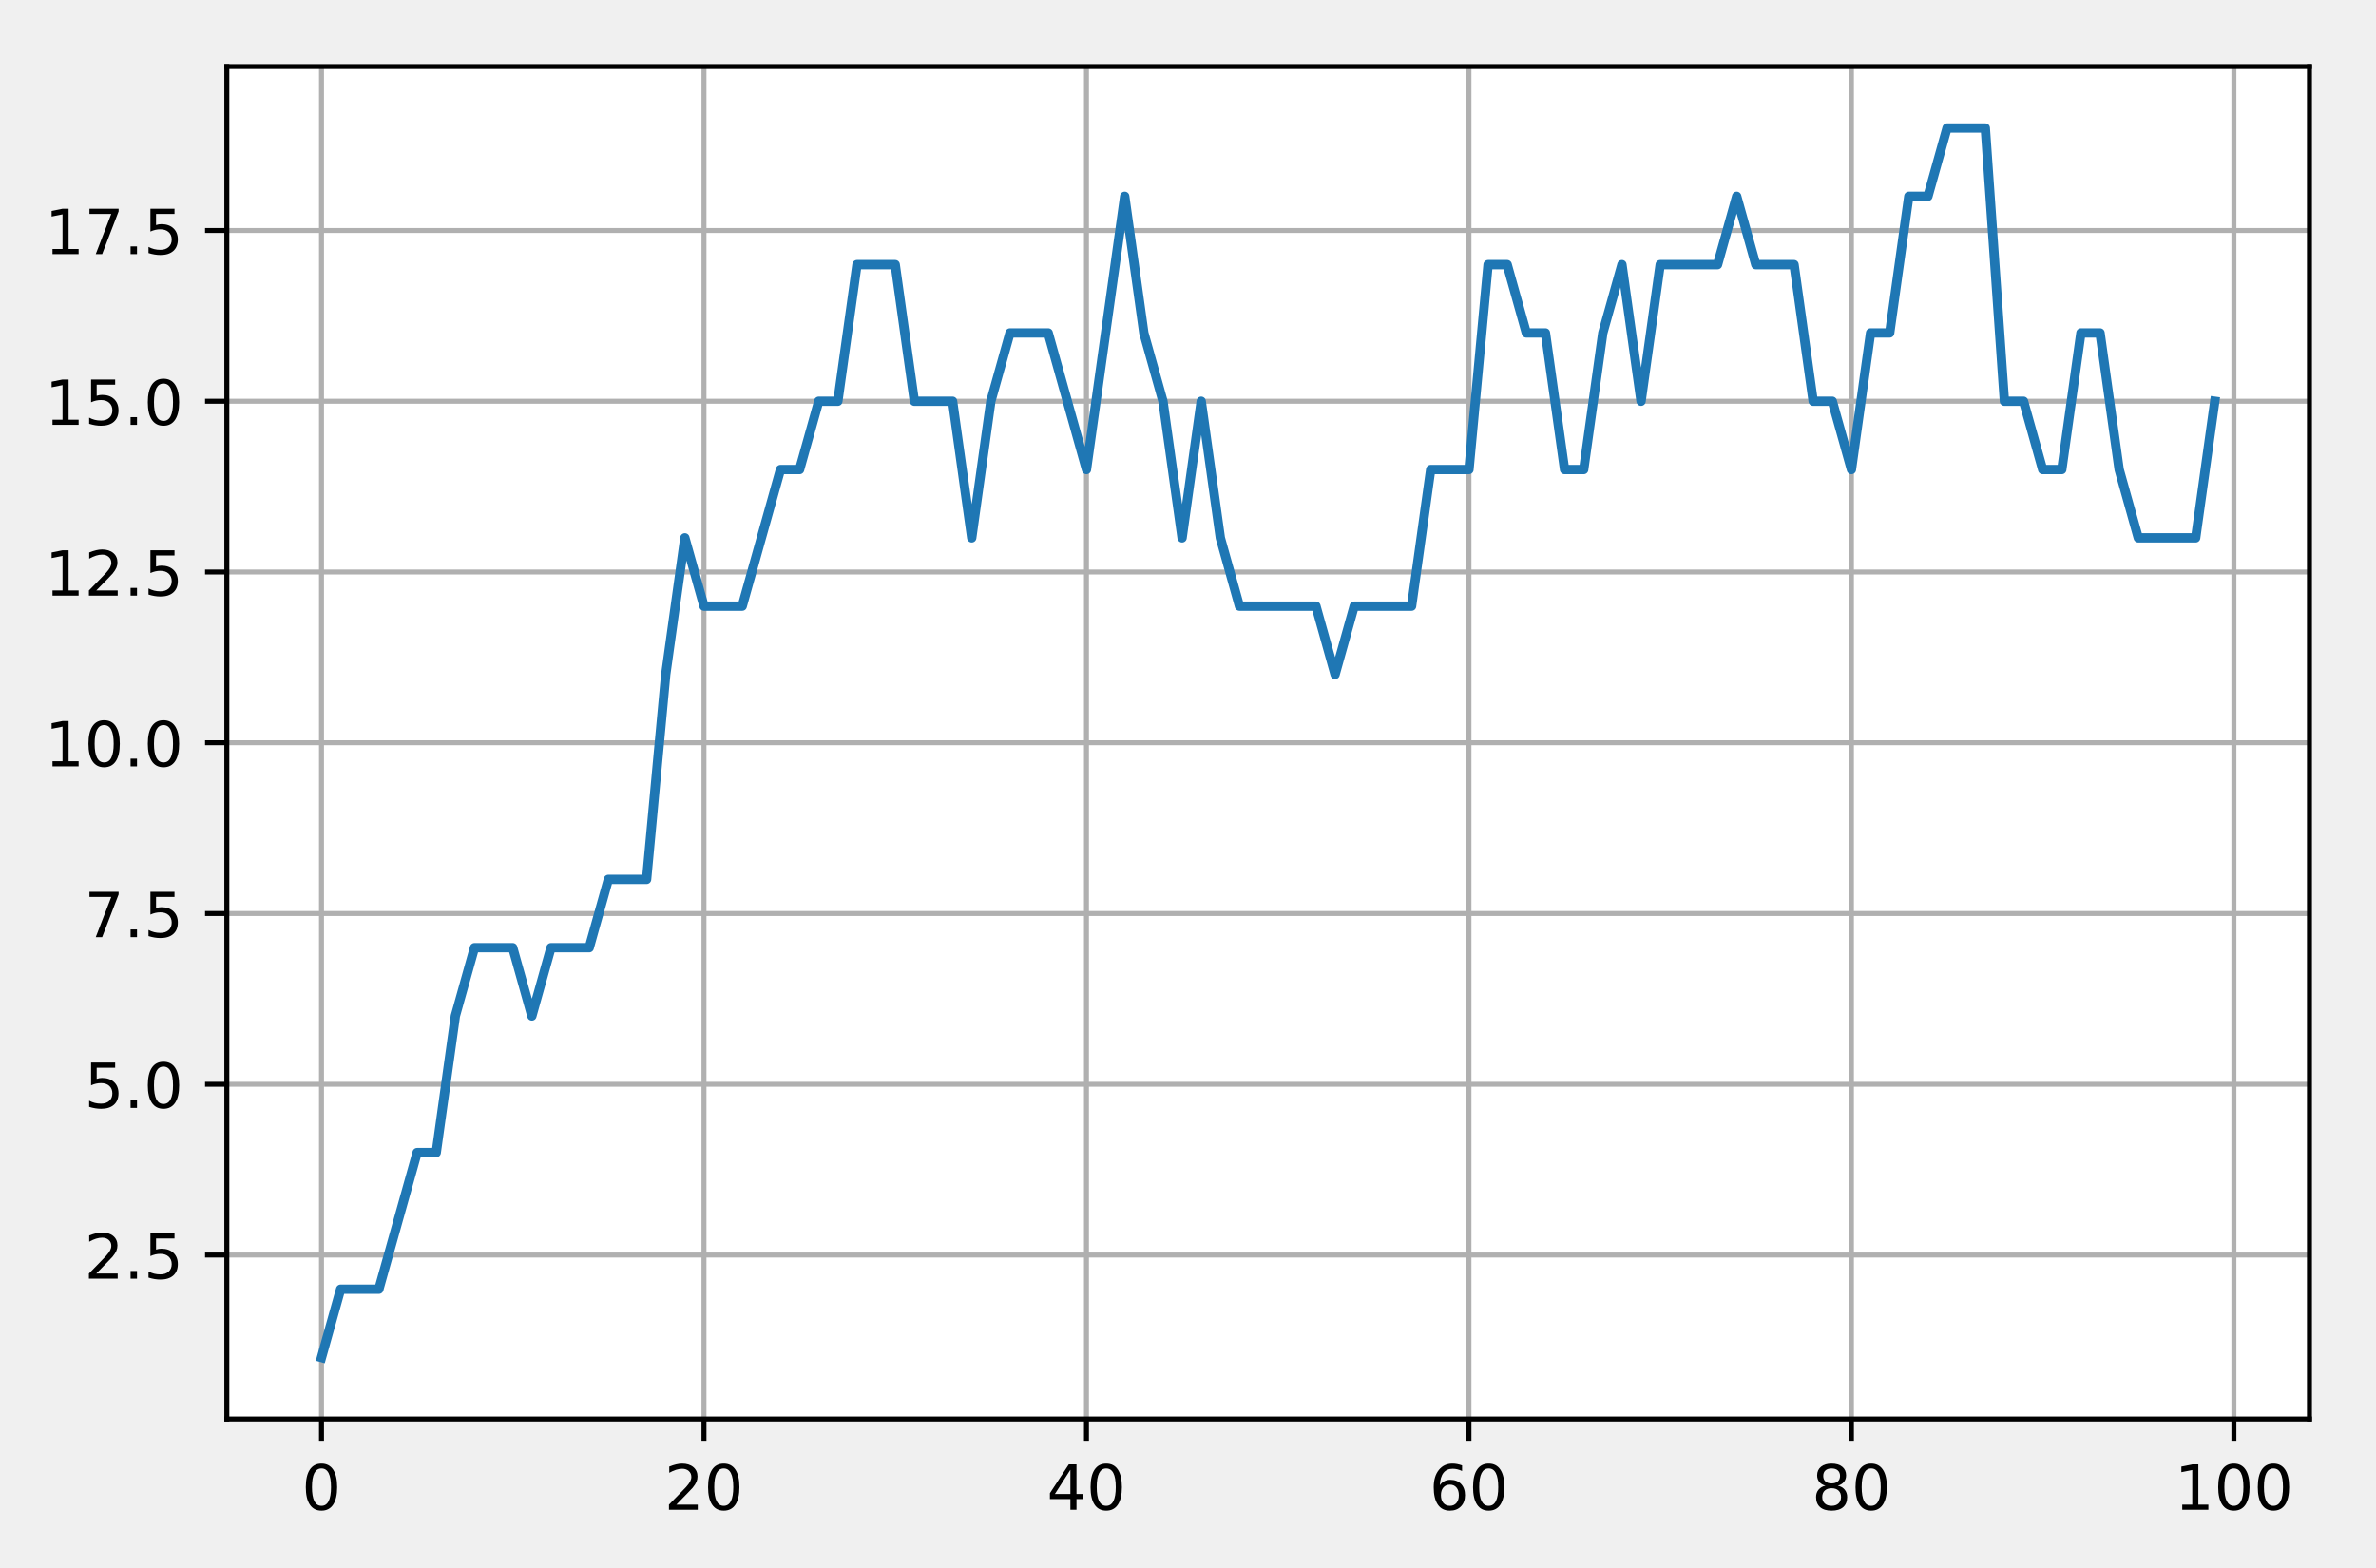
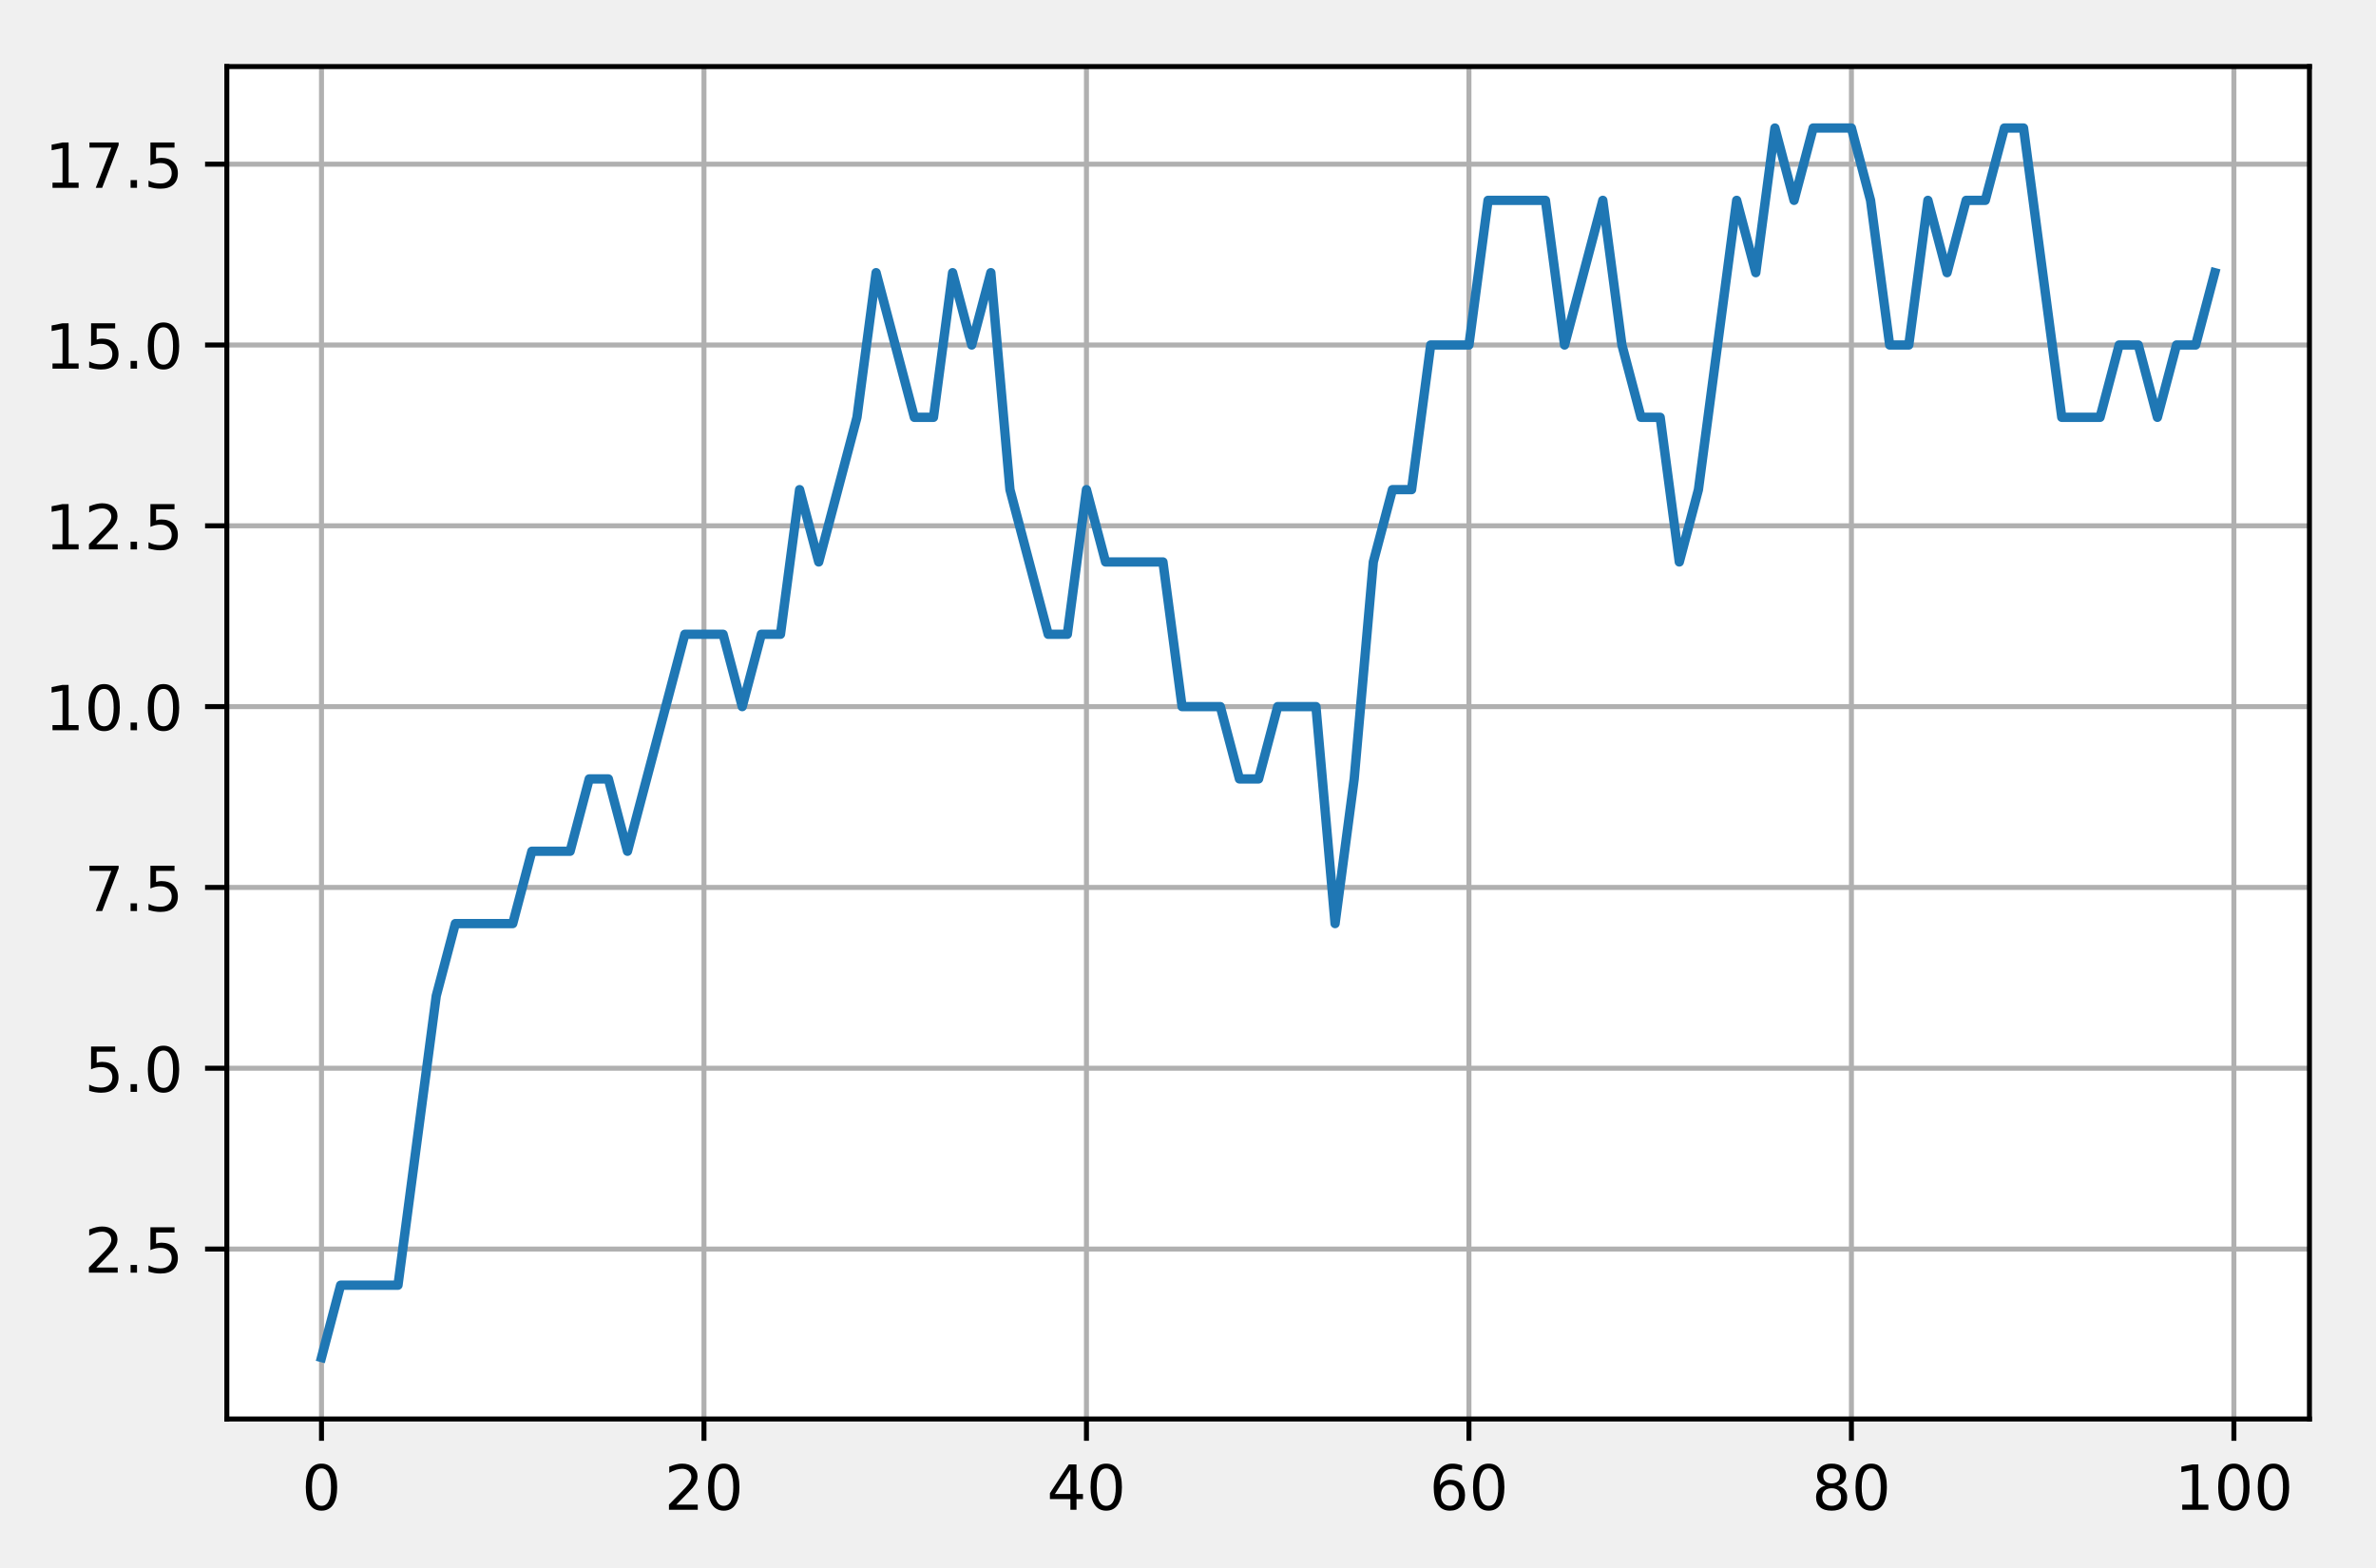
<svg xmlns="http://www.w3.org/2000/svg" xmlns:xlink="http://www.w3.org/1999/xlink" height="252.018pt" version="1.1" viewBox="0 0 381.966 252.018" width="381.966pt">
  <defs>
    <style type="text/css">
*{stroke-linecap:butt;stroke-linejoin:round;}
  </style>
  </defs>
  <g id="figure_1">
    <g id="patch_1">
      <path d="M 0 252.018  L 381.966 252.018  L 381.966 0  L 0 0  z " style="fill:none;" />
    </g>
    <g id="axes_1">
      <g id="patch_2">
        <path d="M 36.466 228.14  L 371.266 228.14  L 371.266 10.7  L 36.466 10.7  z " style="fill:#ffffff;" />
      </g>
      <g id="matplotlib.axis_1">
        <g id="xtick_1">
          <g id="line2d_1">
-             <path clip-path="url(#pf93b476034)" d="M 51.684 228.14  L 51.684 10.7  " style="fill:none;stroke:#b0b0b0;stroke-linecap:square;stroke-width:0.8;" />
+             <path clip-path="url(#p06ad682628)" d="M 51.684 228.14  L 51.684 10.7  " style="fill:none;stroke:#b0b0b0;stroke-linecap:square;stroke-width:0.8;" />
          </g>
          <g id="line2d_2">
            <defs>
-               <path d="M 0 0  L 0 3.5  " id="m13782d0ef5" style="stroke:#000000;stroke-width:0.8;" />
-             </defs>
-             <g>
-               <use style="stroke:#000000;stroke-width:0.8;" x="51.684" xlink:href="#m13782d0ef5" y="228.14" />
+               <path d="M 0 0  L 0 3.5  " id="m00342431e3" style="stroke:#000000;stroke-width:0.8;" />
+             </defs>
+             <g>
+               <use style="stroke:#000000;stroke-width:0.8;" x="51.684" xlink:href="#m00342431e3" y="228.14" />
            </g>
          </g>
          <g id="text_1">
            <defs>
-               <path d="M 31.781 66.406  Q 24.172 66.406 20.328 58.906  Q 16.5 51.422 16.5 36.375  Q 16.5 21.391 20.328 13.891  Q 24.172 6.391 31.781 6.391  Q 39.453 6.391 43.281 13.891  Q 47.125 21.391 47.125 36.375  Q 47.125 51.422 43.281 58.906  Q 39.453 66.406 31.781 66.406  z M 31.781 74.219  Q 44.047 74.219 50.516 64.516  Q 56.984 54.828 56.984 36.375  Q 56.984 17.969 50.516 8.266  Q 44.047 -1.422 31.781 -1.422  Q 19.531 -1.422 13.062 8.266  Q 6.594 17.969 6.594 36.375  Q 6.594 54.828 13.062 64.516  Q 19.531 74.219 31.781 74.219  z " id="DejaVuSans-48" />
+               <path d="M 31.781 66.406  Q 24.172 66.406 20.328 58.906  Q 16.5 51.422 16.5 36.375  Q 16.5 21.391 20.328 13.891  Q 24.172 6.391 31.781 6.391  Q 39.453 6.391 43.281 13.891  Q 47.125 21.391 47.125 36.375  Q 47.125 51.422 43.281 58.906  Q 39.453 66.406 31.781 66.406  z M 31.781 74.219  Q 44.047 74.219 50.516 64.516  Q 56.984 54.828 56.984 36.375  Q 56.984 17.969 50.516 8.266  Q 44.047 -1.422 31.781 -1.422  Q 19.531 -1.422 13.062 8.266  Q 6.594 17.969 6.594 36.375  Q 6.594 54.828 13.062 64.516  Q 19.531 74.219 31.781 74.219  z " id="DejaVuSans-30" />
            </defs>
            <g transform="translate(48.50256 242.7384)scale(0.1 -0.1)">
-               <use xlink:href="#DejaVuSans-48" />
+               <use xlink:href="#DejaVuSans-30" />
            </g>
          </g>
        </g>
        <g id="xtick_2">
          <g id="line2d_3">
-             <path clip-path="url(#pf93b476034)" d="M 113.171 228.14  L 113.171 10.7  " style="fill:none;stroke:#b0b0b0;stroke-linecap:square;stroke-width:0.8;" />
+             <path clip-path="url(#p06ad682628)" d="M 113.171 228.14  L 113.171 10.7  " style="fill:none;stroke:#b0b0b0;stroke-linecap:square;stroke-width:0.8;" />
          </g>
          <g id="line2d_4">
            <g>
-               <use style="stroke:#000000;stroke-width:0.8;" x="113.171" xlink:href="#m13782d0ef5" y="228.14" />
+               <use style="stroke:#000000;stroke-width:0.8;" x="113.171" xlink:href="#m00342431e3" y="228.14" />
            </g>
          </g>
          <g id="text_2">
            <defs>
-               <path d="M 19.188 8.297  L 53.609 8.297  L 53.609 0  L 7.328 0  L 7.328 8.297  Q 12.938 14.109 22.625 23.891  Q 32.328 33.688 34.812 36.531  Q 39.547 41.844 41.422 45.531  Q 43.312 49.219 43.312 52.781  Q 43.312 58.594 39.234 62.25  Q 35.156 65.922 28.609 65.922  Q 23.969 65.922 18.812 64.312  Q 13.672 62.703 7.812 59.422  L 7.812 69.391  Q 13.766 71.781 18.938 73  Q 24.125 74.219 28.422 74.219  Q 39.75 74.219 46.484 68.547  Q 53.219 62.891 53.219 53.422  Q 53.219 48.922 51.531 44.891  Q 49.859 40.875 45.406 35.406  Q 44.188 33.984 37.641 27.219  Q 31.109 20.453 19.188 8.297  z " id="DejaVuSans-50" />
+               <path d="M 19.188 8.297  L 53.609 8.297  L 53.609 0  L 7.328 0  L 7.328 8.297  Q 12.938 14.109 22.625 23.891  Q 32.328 33.688 34.812 36.531  Q 39.547 41.844 41.422 45.531  Q 43.312 49.219 43.312 52.781  Q 43.312 58.594 39.234 62.25  Q 35.156 65.922 28.609 65.922  Q 23.969 65.922 18.812 64.312  Q 13.672 62.703 7.812 59.422  L 7.812 69.391  Q 13.766 71.781 18.938 73  Q 24.125 74.219 28.422 74.219  Q 39.75 74.219 46.484 68.547  Q 53.219 62.891 53.219 53.422  Q 53.219 48.922 51.531 44.891  Q 49.859 40.875 45.406 35.406  Q 44.188 33.984 37.641 27.219  Q 31.109 20.453 19.188 8.297  z " id="DejaVuSans-32" />
            </defs>
            <g transform="translate(106.8089 242.7384)scale(0.1 -0.1)">
-               <use xlink:href="#DejaVuSans-50" />
-               <use x="63.623" xlink:href="#DejaVuSans-48" />
+               <use xlink:href="#DejaVuSans-32" />
+               <use x="63.623" xlink:href="#DejaVuSans-30" />
            </g>
          </g>
        </g>
        <g id="xtick_3">
          <g id="line2d_5">
-             <path clip-path="url(#pf93b476034)" d="M 174.659 228.14  L 174.659 10.7  " style="fill:none;stroke:#b0b0b0;stroke-linecap:square;stroke-width:0.8;" />
+             <path clip-path="url(#p06ad682628)" d="M 174.659 228.14  L 174.659 10.7  " style="fill:none;stroke:#b0b0b0;stroke-linecap:square;stroke-width:0.8;" />
          </g>
          <g id="line2d_6">
            <g>
-               <use style="stroke:#000000;stroke-width:0.8;" x="174.659" xlink:href="#m13782d0ef5" y="228.14" />
+               <use style="stroke:#000000;stroke-width:0.8;" x="174.659" xlink:href="#m00342431e3" y="228.14" />
            </g>
          </g>
          <g id="text_3">
            <defs>
-               <path d="M 37.797 64.312  L 12.891 25.391  L 37.797 25.391  z M 35.203 72.906  L 47.609 72.906  L 47.609 25.391  L 58.016 25.391  L 58.016 17.188  L 47.609 17.188  L 47.609 0  L 37.797 0  L 37.797 17.188  L 4.891 17.188  L 4.891 26.703  z " id="DejaVuSans-52" />
+               <path d="M 37.797 64.312  L 12.891 25.391  L 37.797 25.391  z M 35.203 72.906  L 47.609 72.906  L 47.609 25.391  L 58.016 25.391  L 58.016 17.188  L 47.609 17.188  L 47.609 0  L 37.797 0  L 37.797 17.188  L 4.891 17.188  L 4.891 26.703  z " id="DejaVuSans-34" />
            </defs>
            <g transform="translate(168.2965 242.7384)scale(0.1 -0.1)">
-               <use xlink:href="#DejaVuSans-52" />
-               <use x="63.623" xlink:href="#DejaVuSans-48" />
+               <use xlink:href="#DejaVuSans-34" />
+               <use x="63.623" xlink:href="#DejaVuSans-30" />
            </g>
          </g>
        </g>
        <g id="xtick_4">
          <g id="line2d_7">
-             <path clip-path="url(#pf93b476034)" d="M 236.147 228.14  L 236.147 10.7  " style="fill:none;stroke:#b0b0b0;stroke-linecap:square;stroke-width:0.8;" />
+             <path clip-path="url(#p06ad682628)" d="M 236.147 228.14  L 236.147 10.7  " style="fill:none;stroke:#b0b0b0;stroke-linecap:square;stroke-width:0.8;" />
          </g>
          <g id="line2d_8">
            <g>
-               <use style="stroke:#000000;stroke-width:0.8;" x="236.147" xlink:href="#m13782d0ef5" y="228.14" />
+               <use style="stroke:#000000;stroke-width:0.8;" x="236.147" xlink:href="#m00342431e3" y="228.14" />
            </g>
          </g>
          <g id="text_4">
            <defs>
-               <path d="M 33.016 40.375  Q 26.375 40.375 22.484 35.828  Q 18.609 31.297 18.609 23.391  Q 18.609 15.531 22.484 10.953  Q 26.375 6.391 33.016 6.391  Q 39.656 6.391 43.531 10.953  Q 47.406 15.531 47.406 23.391  Q 47.406 31.297 43.531 35.828  Q 39.656 40.375 33.016 40.375  z M 52.594 71.297  L 52.594 62.312  Q 48.875 64.062 45.094 64.984  Q 41.312 65.922 37.594 65.922  Q 27.828 65.922 22.672 59.328  Q 17.531 52.734 16.797 39.406  Q 19.672 43.656 24.016 45.922  Q 28.375 48.188 33.594 48.188  Q 44.578 48.188 50.953 41.516  Q 57.328 34.859 57.328 23.391  Q 57.328 12.156 50.688 5.359  Q 44.047 -1.422 33.016 -1.422  Q 20.359 -1.422 13.672 8.266  Q 6.984 17.969 6.984 36.375  Q 6.984 53.656 15.188 63.938  Q 23.391 74.219 37.203 74.219  Q 40.922 74.219 44.703 73.484  Q 48.484 72.75 52.594 71.297  z " id="DejaVuSans-54" />
+               <path d="M 33.016 40.375  Q 26.375 40.375 22.484 35.828  Q 18.609 31.297 18.609 23.391  Q 18.609 15.531 22.484 10.953  Q 26.375 6.391 33.016 6.391  Q 39.656 6.391 43.531 10.953  Q 47.406 15.531 47.406 23.391  Q 47.406 31.297 43.531 35.828  Q 39.656 40.375 33.016 40.375  z M 52.594 71.297  L 52.594 62.312  Q 48.875 64.062 45.094 64.984  Q 41.312 65.922 37.594 65.922  Q 27.828 65.922 22.672 59.328  Q 17.531 52.734 16.797 39.406  Q 19.672 43.656 24.016 45.922  Q 28.375 48.188 33.594 48.188  Q 44.578 48.188 50.953 41.516  Q 57.328 34.859 57.328 23.391  Q 57.328 12.156 50.688 5.359  Q 44.047 -1.422 33.016 -1.422  Q 20.359 -1.422 13.672 8.266  Q 6.984 17.969 6.984 36.375  Q 6.984 53.656 15.188 63.938  Q 23.391 74.219 37.203 74.219  Q 40.922 74.219 44.703 73.484  Q 48.484 72.75 52.594 71.297  z " id="DejaVuSans-36" />
            </defs>
            <g transform="translate(229.7841 242.7384)scale(0.1 -0.1)">
-               <use xlink:href="#DejaVuSans-54" />
-               <use x="63.623" xlink:href="#DejaVuSans-48" />
+               <use xlink:href="#DejaVuSans-36" />
+               <use x="63.623" xlink:href="#DejaVuSans-30" />
            </g>
          </g>
        </g>
        <g id="xtick_5">
          <g id="line2d_9">
-             <path clip-path="url(#pf93b476034)" d="M 297.634 228.14  L 297.634 10.7  " style="fill:none;stroke:#b0b0b0;stroke-linecap:square;stroke-width:0.8;" />
+             <path clip-path="url(#p06ad682628)" d="M 297.634 228.14  L 297.634 10.7  " style="fill:none;stroke:#b0b0b0;stroke-linecap:square;stroke-width:0.8;" />
          </g>
          <g id="line2d_10">
            <g>
-               <use style="stroke:#000000;stroke-width:0.8;" x="297.634" xlink:href="#m13782d0ef5" y="228.14" />
+               <use style="stroke:#000000;stroke-width:0.8;" x="297.634" xlink:href="#m00342431e3" y="228.14" />
            </g>
          </g>
          <g id="text_5">
            <defs>
-               <path d="M 31.781 34.625  Q 24.75 34.625 20.719 30.859  Q 16.703 27.094 16.703 20.516  Q 16.703 13.922 20.719 10.156  Q 24.75 6.391 31.781 6.391  Q 38.812 6.391 42.859 10.172  Q 46.922 13.969 46.922 20.516  Q 46.922 27.094 42.891 30.859  Q 38.875 34.625 31.781 34.625  z M 21.922 38.812  Q 15.578 40.375 12.031 44.719  Q 8.5 49.078 8.5 55.328  Q 8.5 64.062 14.719 69.141  Q 20.953 74.219 31.781 74.219  Q 42.672 74.219 48.875 69.141  Q 55.078 64.062 55.078 55.328  Q 55.078 49.078 51.531 44.719  Q 48 40.375 41.703 38.812  Q 48.828 37.156 52.797 32.312  Q 56.781 27.484 56.781 20.516  Q 56.781 9.906 50.312 4.234  Q 43.844 -1.422 31.781 -1.422  Q 19.734 -1.422 13.25 4.234  Q 6.781 9.906 6.781 20.516  Q 6.781 27.484 10.781 32.312  Q 14.797 37.156 21.922 38.812  z M 18.312 54.391  Q 18.312 48.734 21.844 45.562  Q 25.391 42.391 31.781 42.391  Q 38.141 42.391 41.719 45.562  Q 45.312 48.734 45.312 54.391  Q 45.312 60.062 41.719 63.234  Q 38.141 66.406 31.781 66.406  Q 25.391 66.406 21.844 63.234  Q 18.312 60.062 18.312 54.391  z " id="DejaVuSans-56" />
+               <path d="M 31.781 34.625  Q 24.75 34.625 20.719 30.859  Q 16.703 27.094 16.703 20.516  Q 16.703 13.922 20.719 10.156  Q 24.75 6.391 31.781 6.391  Q 38.812 6.391 42.859 10.172  Q 46.922 13.969 46.922 20.516  Q 46.922 27.094 42.891 30.859  Q 38.875 34.625 31.781 34.625  z M 21.922 38.812  Q 15.578 40.375 12.031 44.719  Q 8.5 49.078 8.5 55.328  Q 8.5 64.062 14.719 69.141  Q 20.953 74.219 31.781 74.219  Q 42.672 74.219 48.875 69.141  Q 55.078 64.062 55.078 55.328  Q 55.078 49.078 51.531 44.719  Q 48 40.375 41.703 38.812  Q 48.828 37.156 52.797 32.312  Q 56.781 27.484 56.781 20.516  Q 56.781 9.906 50.312 4.234  Q 43.844 -1.422 31.781 -1.422  Q 19.734 -1.422 13.25 4.234  Q 6.781 9.906 6.781 20.516  Q 6.781 27.484 10.781 32.312  Q 14.797 37.156 21.922 38.812  z M 18.312 54.391  Q 18.312 48.734 21.844 45.562  Q 25.391 42.391 31.781 42.391  Q 38.141 42.391 41.719 45.562  Q 45.312 48.734 45.312 54.391  Q 45.312 60.062 41.719 63.234  Q 38.141 66.406 31.781 66.406  Q 25.391 66.406 21.844 63.234  Q 18.312 60.062 18.312 54.391  z " id="DejaVuSans-38" />
            </defs>
            <g transform="translate(291.2717 242.7384)scale(0.1 -0.1)">
-               <use xlink:href="#DejaVuSans-56" />
-               <use x="63.623" xlink:href="#DejaVuSans-48" />
+               <use xlink:href="#DejaVuSans-38" />
+               <use x="63.623" xlink:href="#DejaVuSans-30" />
            </g>
          </g>
        </g>
        <g id="xtick_6">
          <g id="line2d_11">
-             <path clip-path="url(#pf93b476034)" d="M 359.122 228.14  L 359.122 10.7  " style="fill:none;stroke:#b0b0b0;stroke-linecap:square;stroke-width:0.8;" />
+             <path clip-path="url(#p06ad682628)" d="M 359.122 228.14  L 359.122 10.7  " style="fill:none;stroke:#b0b0b0;stroke-linecap:square;stroke-width:0.8;" />
          </g>
          <g id="line2d_12">
            <g>
-               <use style="stroke:#000000;stroke-width:0.8;" x="359.122" xlink:href="#m13782d0ef5" y="228.14" />
+               <use style="stroke:#000000;stroke-width:0.8;" x="359.122" xlink:href="#m00342431e3" y="228.14" />
            </g>
          </g>
          <g id="text_6">
            <defs>
-               <path d="M 12.406 8.297  L 28.516 8.297  L 28.516 63.922  L 10.984 60.406  L 10.984 69.391  L 28.422 72.906  L 38.281 72.906  L 38.281 8.297  L 54.391 8.297  L 54.391 0  L 12.406 0  z " id="DejaVuSans-49" />
+               <path d="M 12.406 8.297  L 28.516 8.297  L 28.516 63.922  L 10.984 60.406  L 10.984 69.391  L 28.422 72.906  L 38.281 72.906  L 38.281 8.297  L 54.391 8.297  L 54.391 0  L 12.406 0  z " id="DejaVuSans-31" />
            </defs>
            <g transform="translate(349.5781 242.7384)scale(0.1 -0.1)">
-               <use xlink:href="#DejaVuSans-49" />
-               <use x="63.623" xlink:href="#DejaVuSans-48" />
-               <use x="127.246" xlink:href="#DejaVuSans-48" />
+               <use xlink:href="#DejaVuSans-31" />
+               <use x="63.623" xlink:href="#DejaVuSans-30" />
+               <use x="127.246" xlink:href="#DejaVuSans-30" />
            </g>
          </g>
        </g>
      </g>
      <g id="matplotlib.axis_2">
        <g id="ytick_1">
          <g id="line2d_13">
-             <path clip-path="url(#pf93b476034)" d="M 36.466 201.784  L 371.266 201.784  " style="fill:none;stroke:#b0b0b0;stroke-linecap:square;stroke-width:0.8;" />
+             <path clip-path="url(#p06ad682628)" d="M 36.466 200.815  L 371.266 200.815  " style="fill:none;stroke:#b0b0b0;stroke-linecap:square;stroke-width:0.8;" />
          </g>
          <g id="line2d_14">
            <defs>
-               <path d="M 0 0  L -3.5 0  " id="m167c29f0a0" style="stroke:#000000;stroke-width:0.8;" />
-             </defs>
-             <g>
-               <use style="stroke:#000000;stroke-width:0.8;" x="36.466" xlink:href="#m167c29f0a0" y="201.784" />
+               <path d="M 0 0  L -3.5 0  " id="mc16340d396" style="stroke:#000000;stroke-width:0.8;" />
+             </defs>
+             <g>
+               <use style="stroke:#000000;stroke-width:0.8;" x="36.466" xlink:href="#mc16340d396" y="200.815" />
            </g>
          </g>
          <g id="text_7">
            <defs>
-               <path d="M 10.688 12.406  L 21 12.406  L 21 0  L 10.688 0  z " id="DejaVuSans-46" />
-               <path d="M 10.797 72.906  L 49.516 72.906  L 49.516 64.594  L 19.828 64.594  L 19.828 46.734  Q 21.969 47.469 24.109 47.828  Q 26.266 48.188 28.422 48.188  Q 40.625 48.188 47.75 41.5  Q 54.891 34.812 54.891 23.391  Q 54.891 11.625 47.562 5.094  Q 40.234 -1.422 26.906 -1.422  Q 22.312 -1.422 17.547 -0.641  Q 12.797 0.141 7.719 1.703  L 7.719 11.625  Q 12.109 9.234 16.797 8.062  Q 21.484 6.891 26.703 6.891  Q 35.156 6.891 40.078 11.328  Q 45.016 15.766 45.016 23.391  Q 45.016 31 40.078 35.438  Q 35.156 39.891 26.703 39.891  Q 22.75 39.891 18.812 39.016  Q 14.891 38.141 10.797 36.281  z " id="DejaVuSans-53" />
-             </defs>
-             <g transform="translate(13.5625 205.5829)scale(0.1 -0.1)">
-               <use xlink:href="#DejaVuSans-50" />
-               <use x="63.623" xlink:href="#DejaVuSans-46" />
-               <use x="95.41" xlink:href="#DejaVuSans-53" />
+               <path d="M 10.688 12.406  L 21 12.406  L 21 0  L 10.688 0  z " id="DejaVuSans-2e" />
+               <path d="M 10.797 72.906  L 49.516 72.906  L 49.516 64.594  L 19.828 64.594  L 19.828 46.734  Q 21.969 47.469 24.109 47.828  Q 26.266 48.188 28.422 48.188  Q 40.625 48.188 47.75 41.5  Q 54.891 34.812 54.891 23.391  Q 54.891 11.625 47.562 5.094  Q 40.234 -1.422 26.906 -1.422  Q 22.312 -1.422 17.547 -0.641  Q 12.797 0.141 7.719 1.703  L 7.719 11.625  Q 12.109 9.234 16.797 8.062  Q 21.484 6.891 26.703 6.891  Q 35.156 6.891 40.078 11.328  Q 45.016 15.766 45.016 23.391  Q 45.016 31 40.078 35.438  Q 35.156 39.891 26.703 39.891  Q 22.75 39.891 18.812 39.016  Q 14.891 38.141 10.797 36.281  z " id="DejaVuSans-35" />
+             </defs>
+             <g transform="translate(13.5625 204.6139)scale(0.1 -0.1)">
+               <use xlink:href="#DejaVuSans-32" />
+               <use x="63.623" xlink:href="#DejaVuSans-2e" />
+               <use x="95.41" xlink:href="#DejaVuSans-35" />
            </g>
          </g>
        </g>
        <g id="ytick_2">
          <g id="line2d_15">
-             <path clip-path="url(#pf93b476034)" d="M 36.466 174.329  L 371.266 174.329  " style="fill:none;stroke:#b0b0b0;stroke-linecap:square;stroke-width:0.8;" />
+             <path clip-path="url(#p06ad682628)" d="M 36.466 171.745  L 371.266 171.745  " style="fill:none;stroke:#b0b0b0;stroke-linecap:square;stroke-width:0.8;" />
          </g>
          <g id="line2d_16">
            <g>
-               <use style="stroke:#000000;stroke-width:0.8;" x="36.466" xlink:href="#m167c29f0a0" y="174.329" />
+               <use style="stroke:#000000;stroke-width:0.8;" x="36.466" xlink:href="#mc16340d396" y="171.745" />
            </g>
          </g>
          <g id="text_8">
-             <g transform="translate(13.5625 178.1283)scale(0.1 -0.1)">
-               <use xlink:href="#DejaVuSans-53" />
-               <use x="63.623" xlink:href="#DejaVuSans-46" />
-               <use x="95.41" xlink:href="#DejaVuSans-48" />
+             <g transform="translate(13.5625 175.5444)scale(0.1 -0.1)">
+               <use xlink:href="#DejaVuSans-35" />
+               <use x="63.623" xlink:href="#DejaVuSans-2e" />
+               <use x="95.41" xlink:href="#DejaVuSans-30" />
            </g>
          </g>
        </g>
        <g id="ytick_3">
          <g id="line2d_17">
-             <path clip-path="url(#pf93b476034)" d="M 36.466 146.875  L 371.266 146.875  " style="fill:none;stroke:#b0b0b0;stroke-linecap:square;stroke-width:0.8;" />
+             <path clip-path="url(#p06ad682628)" d="M 36.466 142.676  L 371.266 142.676  " style="fill:none;stroke:#b0b0b0;stroke-linecap:square;stroke-width:0.8;" />
          </g>
          <g id="line2d_18">
            <g>
-               <use style="stroke:#000000;stroke-width:0.8;" x="36.466" xlink:href="#m167c29f0a0" y="146.875" />
+               <use style="stroke:#000000;stroke-width:0.8;" x="36.466" xlink:href="#mc16340d396" y="142.676" />
            </g>
          </g>
          <g id="text_9">
            <defs>
-               <path d="M 8.203 72.906  L 55.078 72.906  L 55.078 68.703  L 28.609 0  L 18.312 0  L 43.219 64.594  L 8.203 64.594  z " id="DejaVuSans-55" />
-             </defs>
-             <g transform="translate(13.5625 150.6738)scale(0.1 -0.1)">
-               <use xlink:href="#DejaVuSans-55" />
-               <use x="63.623" xlink:href="#DejaVuSans-46" />
-               <use x="95.41" xlink:href="#DejaVuSans-53" />
+               <path d="M 8.203 72.906  L 55.078 72.906  L 55.078 68.703  L 28.609 0  L 18.312 0  L 43.219 64.594  L 8.203 64.594  z " id="DejaVuSans-37" />
+             </defs>
+             <g transform="translate(13.5625 146.4748)scale(0.1 -0.1)">
+               <use xlink:href="#DejaVuSans-37" />
+               <use x="63.623" xlink:href="#DejaVuSans-2e" />
+               <use x="95.41" xlink:href="#DejaVuSans-35" />
            </g>
          </g>
        </g>
        <g id="ytick_4">
          <g id="line2d_19">
-             <path clip-path="url(#pf93b476034)" d="M 36.466 119.42  L 371.266 119.42  " style="fill:none;stroke:#b0b0b0;stroke-linecap:square;stroke-width:0.8;" />
+             <path clip-path="url(#p06ad682628)" d="M 36.466 113.606  L 371.266 113.606  " style="fill:none;stroke:#b0b0b0;stroke-linecap:square;stroke-width:0.8;" />
          </g>
          <g id="line2d_20">
            <g>
-               <use style="stroke:#000000;stroke-width:0.8;" x="36.466" xlink:href="#m167c29f0a0" y="119.42" />
+               <use style="stroke:#000000;stroke-width:0.8;" x="36.466" xlink:href="#mc16340d396" y="113.606" />
            </g>
          </g>
          <g id="text_10">
-             <g transform="translate(7.2 123.2192)scale(0.1 -0.1)">
-               <use xlink:href="#DejaVuSans-49" />
-               <use x="63.623" xlink:href="#DejaVuSans-48" />
-               <use x="127.246" xlink:href="#DejaVuSans-46" />
-               <use x="159.033" xlink:href="#DejaVuSans-48" />
+             <g transform="translate(7.2 117.4053)scale(0.1 -0.1)">
+               <use xlink:href="#DejaVuSans-31" />
+               <use x="63.623" xlink:href="#DejaVuSans-30" />
+               <use x="127.246" xlink:href="#DejaVuSans-2e" />
+               <use x="159.033" xlink:href="#DejaVuSans-30" />
            </g>
          </g>
        </g>
        <g id="ytick_5">
          <g id="line2d_21">
-             <path clip-path="url(#pf93b476034)" d="M 36.466 91.965  L 371.266 91.965  " style="fill:none;stroke:#b0b0b0;stroke-linecap:square;stroke-width:0.8;" />
+             <path clip-path="url(#p06ad682628)" d="M 36.466 84.537  L 371.266 84.537  " style="fill:none;stroke:#b0b0b0;stroke-linecap:square;stroke-width:0.8;" />
          </g>
          <g id="line2d_22">
            <g>
-               <use style="stroke:#000000;stroke-width:0.8;" x="36.466" xlink:href="#m167c29f0a0" y="91.965" />
+               <use style="stroke:#000000;stroke-width:0.8;" x="36.466" xlink:href="#mc16340d396" y="84.537" />
            </g>
          </g>
          <g id="text_11">
-             <g transform="translate(7.2 95.76467)scale(0.1 -0.1)">
-               <use xlink:href="#DejaVuSans-49" />
-               <use x="63.623" xlink:href="#DejaVuSans-50" />
-               <use x="127.246" xlink:href="#DejaVuSans-46" />
-               <use x="159.033" xlink:href="#DejaVuSans-53" />
+             <g transform="translate(7.2 88.3358)scale(0.1 -0.1)">
+               <use xlink:href="#DejaVuSans-31" />
+               <use x="63.623" xlink:href="#DejaVuSans-32" />
+               <use x="127.246" xlink:href="#DejaVuSans-2e" />
+               <use x="159.033" xlink:href="#DejaVuSans-35" />
            </g>
          </g>
        </g>
        <g id="ytick_6">
          <g id="line2d_23">
-             <path clip-path="url(#pf93b476034)" d="M 36.466 64.511  L 371.266 64.511  " style="fill:none;stroke:#b0b0b0;stroke-linecap:square;stroke-width:0.8;" />
+             <path clip-path="url(#p06ad682628)" d="M 36.466 55.467  L 371.266 55.467  " style="fill:none;stroke:#b0b0b0;stroke-linecap:square;stroke-width:0.8;" />
          </g>
          <g id="line2d_24">
            <g>
-               <use style="stroke:#000000;stroke-width:0.8;" x="36.466" xlink:href="#m167c29f0a0" y="64.511" />
+               <use style="stroke:#000000;stroke-width:0.8;" x="36.466" xlink:href="#mc16340d396" y="55.467" />
            </g>
          </g>
          <g id="text_12">
-             <g transform="translate(7.2 68.31013)scale(0.1 -0.1)">
-               <use xlink:href="#DejaVuSans-49" />
-               <use x="63.623" xlink:href="#DejaVuSans-53" />
-               <use x="127.246" xlink:href="#DejaVuSans-46" />
-               <use x="159.033" xlink:href="#DejaVuSans-48" />
+             <g transform="translate(7.2 59.26628)scale(0.1 -0.1)">
+               <use xlink:href="#DejaVuSans-31" />
+               <use x="63.623" xlink:href="#DejaVuSans-35" />
+               <use x="127.246" xlink:href="#DejaVuSans-2e" />
+               <use x="159.033" xlink:href="#DejaVuSans-30" />
            </g>
          </g>
        </g>
        <g id="ytick_7">
          <g id="line2d_25">
-             <path clip-path="url(#pf93b476034)" d="M 36.466 37.056  L 371.266 37.056  " style="fill:none;stroke:#b0b0b0;stroke-linecap:square;stroke-width:0.8;" />
+             <path clip-path="url(#p06ad682628)" d="M 36.466 26.398  L 371.266 26.398  " style="fill:none;stroke:#b0b0b0;stroke-linecap:square;stroke-width:0.8;" />
          </g>
          <g id="line2d_26">
            <g>
-               <use style="stroke:#000000;stroke-width:0.8;" x="36.466" xlink:href="#m167c29f0a0" y="37.056" />
+               <use style="stroke:#000000;stroke-width:0.8;" x="36.466" xlink:href="#mc16340d396" y="26.398" />
            </g>
          </g>
          <g id="text_13">
-             <g transform="translate(7.2 40.85558)scale(0.1 -0.1)">
-               <use xlink:href="#DejaVuSans-49" />
-               <use x="63.623" xlink:href="#DejaVuSans-55" />
-               <use x="127.246" xlink:href="#DejaVuSans-46" />
-               <use x="159.033" xlink:href="#DejaVuSans-53" />
+             <g transform="translate(7.2 30.19676)scale(0.1 -0.1)">
+               <use xlink:href="#DejaVuSans-31" />
+               <use x="63.623" xlink:href="#DejaVuSans-37" />
+               <use x="127.246" xlink:href="#DejaVuSans-2e" />
+               <use x="159.033" xlink:href="#DejaVuSans-35" />
            </g>
          </g>
        </g>
      </g>
      <g id="line2d_27">
-         <path clip-path="url(#pf93b476034)" d="M 51.684 218.256  L 54.758 207.275  L 57.833 207.275  L 60.907 207.275  L 63.981 196.293  L 67.056 185.311  L 70.13 185.311  L 73.204 163.347  L 76.279 152.365  L 79.353 152.365  L 82.428 152.365  L 85.502 163.347  L 88.576 152.365  L 91.651 152.365  L 94.725 152.365  L 97.8 141.384  L 100.874 141.384  L 103.948 141.384  L 107.023 108.438  L 110.097 86.475  L 113.171 97.456  L 116.246 97.456  L 119.32 97.456  L 122.395 86.475  L 125.469 75.493  L 128.543 75.493  L 131.618 64.511  L 134.692 64.511  L 137.766 42.547  L 140.841 42.547  L 143.915 42.547  L 146.99 64.511  L 150.064 64.511  L 153.138 64.511  L 156.213 86.475  L 159.287 64.511  L 162.361 53.529  L 165.436 53.529  L 168.51 53.529  L 171.585 64.511  L 174.659 75.493  L 177.733 53.529  L 180.808 31.565  L 183.882 53.529  L 186.957 64.511  L 190.031 86.475  L 193.105 64.511  L 196.18 86.475  L 199.254 97.456  L 202.328 97.456  L 205.403 97.456  L 208.477 97.456  L 211.552 97.456  L 214.626 108.438  L 217.7 97.456  L 220.775 97.456  L 223.849 97.456  L 226.923 97.456  L 229.998 75.493  L 233.072 75.493  L 236.147 75.493  L 239.221 42.547  L 242.295 42.547  L 245.37 53.529  L 248.444 53.529  L 251.519 75.493  L 254.593 75.493  L 257.667 53.529  L 260.742 42.547  L 263.816 64.511  L 266.89 42.547  L 269.965 42.547  L 273.039 42.547  L 276.114 42.547  L 279.188 31.565  L 282.262 42.547  L 285.337 42.547  L 288.411 42.547  L 291.485 64.511  L 294.56 64.511  L 297.634 75.493  L 300.709 53.529  L 303.783 53.529  L 306.857 31.565  L 309.932 31.565  L 313.006 20.584  L 316.081 20.584  L 319.155 20.584  L 322.229 64.511  L 325.304 64.511  L 328.378 75.493  L 331.452 75.493  L 334.527 53.529  L 337.601 53.529  L 340.676 75.493  L 343.75 86.475  L 346.824 86.475  L 349.899 86.475  L 352.973 86.475  L 356.047 64.511  " style="fill:none;stroke:#1f77b4;stroke-linecap:square;stroke-width:1.5;" />
+         <path clip-path="url(#p06ad682628)" d="M 51.684 218.256  L 54.758 206.629  L 57.833 206.629  L 60.907 206.629  L 63.981 206.629  L 67.056 183.373  L 70.13 160.117  L 73.204 148.49  L 76.279 148.49  L 79.353 148.49  L 82.428 148.49  L 85.502 136.862  L 88.576 136.862  L 91.651 136.862  L 94.725 125.234  L 97.8 125.234  L 100.874 136.862  L 103.948 125.234  L 107.023 113.606  L 110.097 101.978  L 113.171 101.978  L 116.246 101.978  L 119.32 113.606  L 122.395 101.978  L 125.469 101.978  L 128.543 78.723  L 131.618 90.35  L 134.692 78.723  L 137.766 67.095  L 140.841 43.839  L 143.915 55.467  L 146.99 67.095  L 150.064 67.095  L 153.138 43.839  L 156.213 55.467  L 159.287 43.839  L 162.361 78.723  L 165.436 90.35  L 168.51 101.978  L 171.585 101.978  L 174.659 78.723  L 177.733 90.35  L 180.808 90.35  L 183.882 90.35  L 186.957 90.35  L 190.031 113.606  L 193.105 113.606  L 196.18 113.606  L 199.254 125.234  L 202.328 125.234  L 205.403 113.606  L 208.477 113.606  L 211.552 113.606  L 214.626 148.49  L 217.7 125.234  L 220.775 90.35  L 223.849 78.723  L 226.923 78.723  L 229.998 55.467  L 233.072 55.467  L 236.147 55.467  L 239.221 32.211  L 242.295 32.211  L 245.37 32.211  L 248.444 32.211  L 251.519 55.467  L 254.593 43.839  L 257.667 32.211  L 260.742 55.467  L 263.816 67.095  L 266.89 67.095  L 269.965 90.35  L 273.039 78.723  L 276.114 55.467  L 279.188 32.211  L 282.262 43.839  L 285.337 20.584  L 288.411 32.211  L 291.485 20.584  L 294.56 20.584  L 297.634 20.584  L 300.709 32.211  L 303.783 55.467  L 306.857 55.467  L 309.932 32.211  L 313.006 43.839  L 316.081 32.211  L 319.155 32.211  L 322.229 20.584  L 325.304 20.584  L 328.378 43.839  L 331.452 67.095  L 334.527 67.095  L 337.601 67.095  L 340.676 55.467  L 343.75 55.467  L 346.824 67.095  L 349.899 55.467  L 352.973 55.467  L 356.047 43.839  " style="fill:none;stroke:#1f77b4;stroke-linecap:square;stroke-width:1.5;" />
      </g>
      <g id="patch_3">
        <path d="M 36.466 228.14  L 36.466 10.7  " style="fill:none;stroke:#000000;stroke-linecap:square;stroke-linejoin:miter;stroke-width:0.8;" />
      </g>
      <g id="patch_4">
        <path d="M 371.266 228.14  L 371.266 10.7  " style="fill:none;stroke:#000000;stroke-linecap:square;stroke-linejoin:miter;stroke-width:0.8;" />
      </g>
      <g id="patch_5">
        <path d="M 36.466 228.14  L 371.266 228.14  " style="fill:none;stroke:#000000;stroke-linecap:square;stroke-linejoin:miter;stroke-width:0.8;" />
      </g>
      <g id="patch_6">
        <path d="M 36.466 10.7  L 371.266 10.7  " style="fill:none;stroke:#000000;stroke-linecap:square;stroke-linejoin:miter;stroke-width:0.8;" />
      </g>
    </g>
  </g>
  <defs>
-     <clipPath id="pf93b476034">
+     <clipPath id="p06ad682628">
      <rect height="217.44" width="334.8" x="36.466" y="10.7" />
    </clipPath>
  </defs>
</svg>
